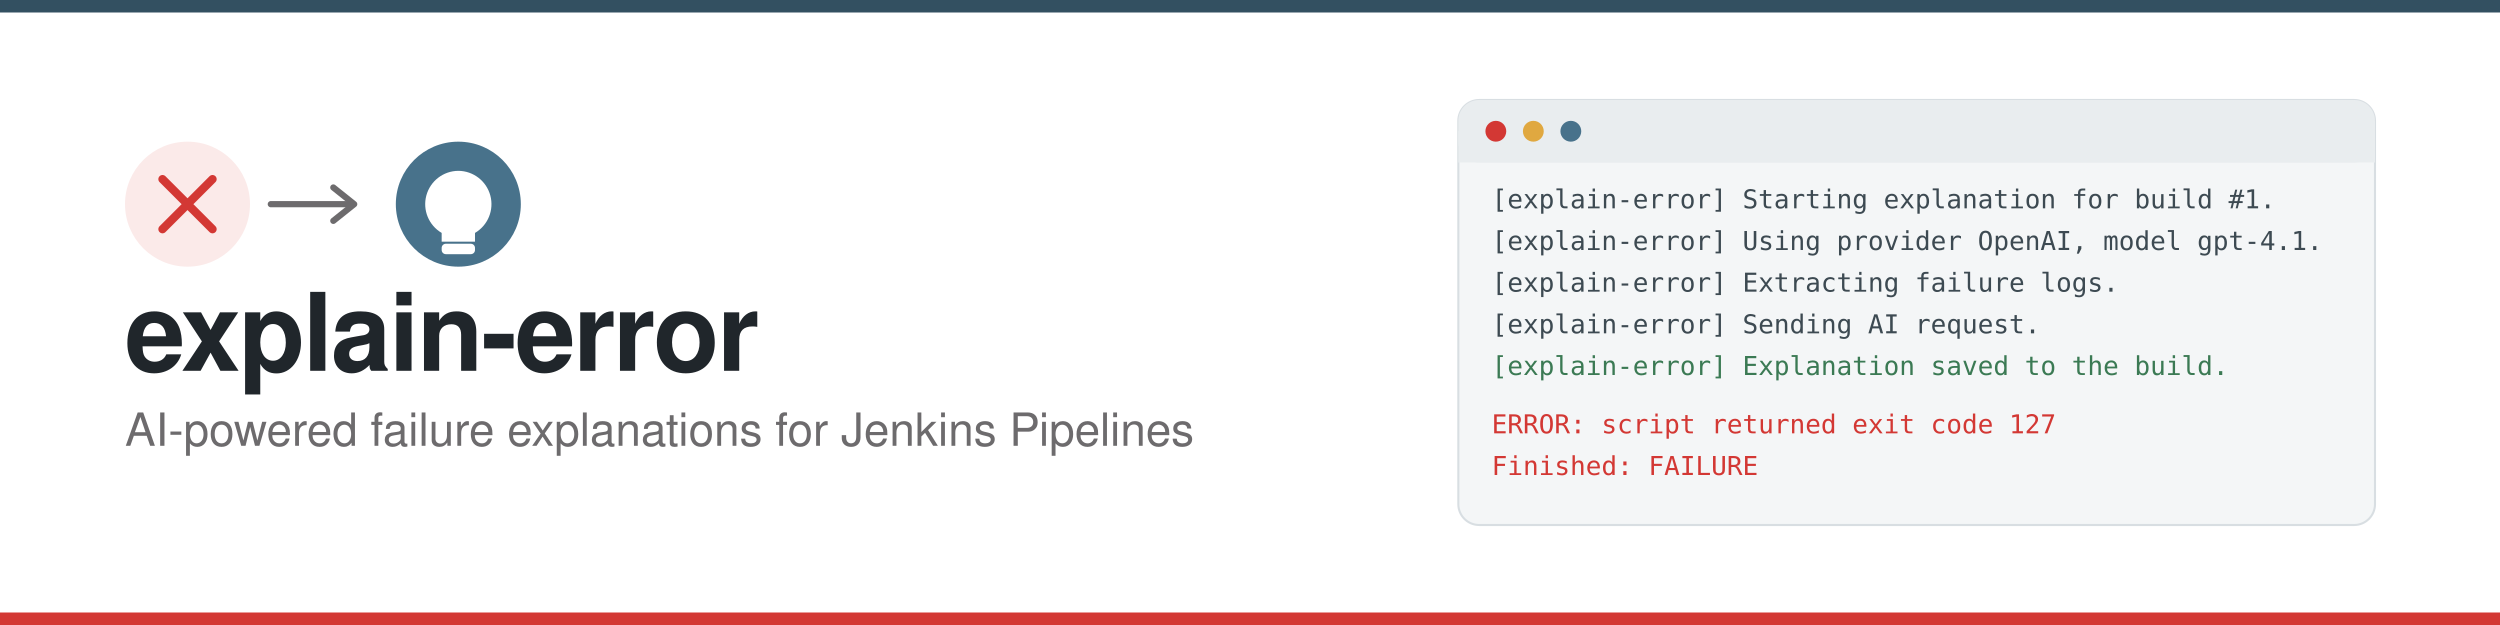
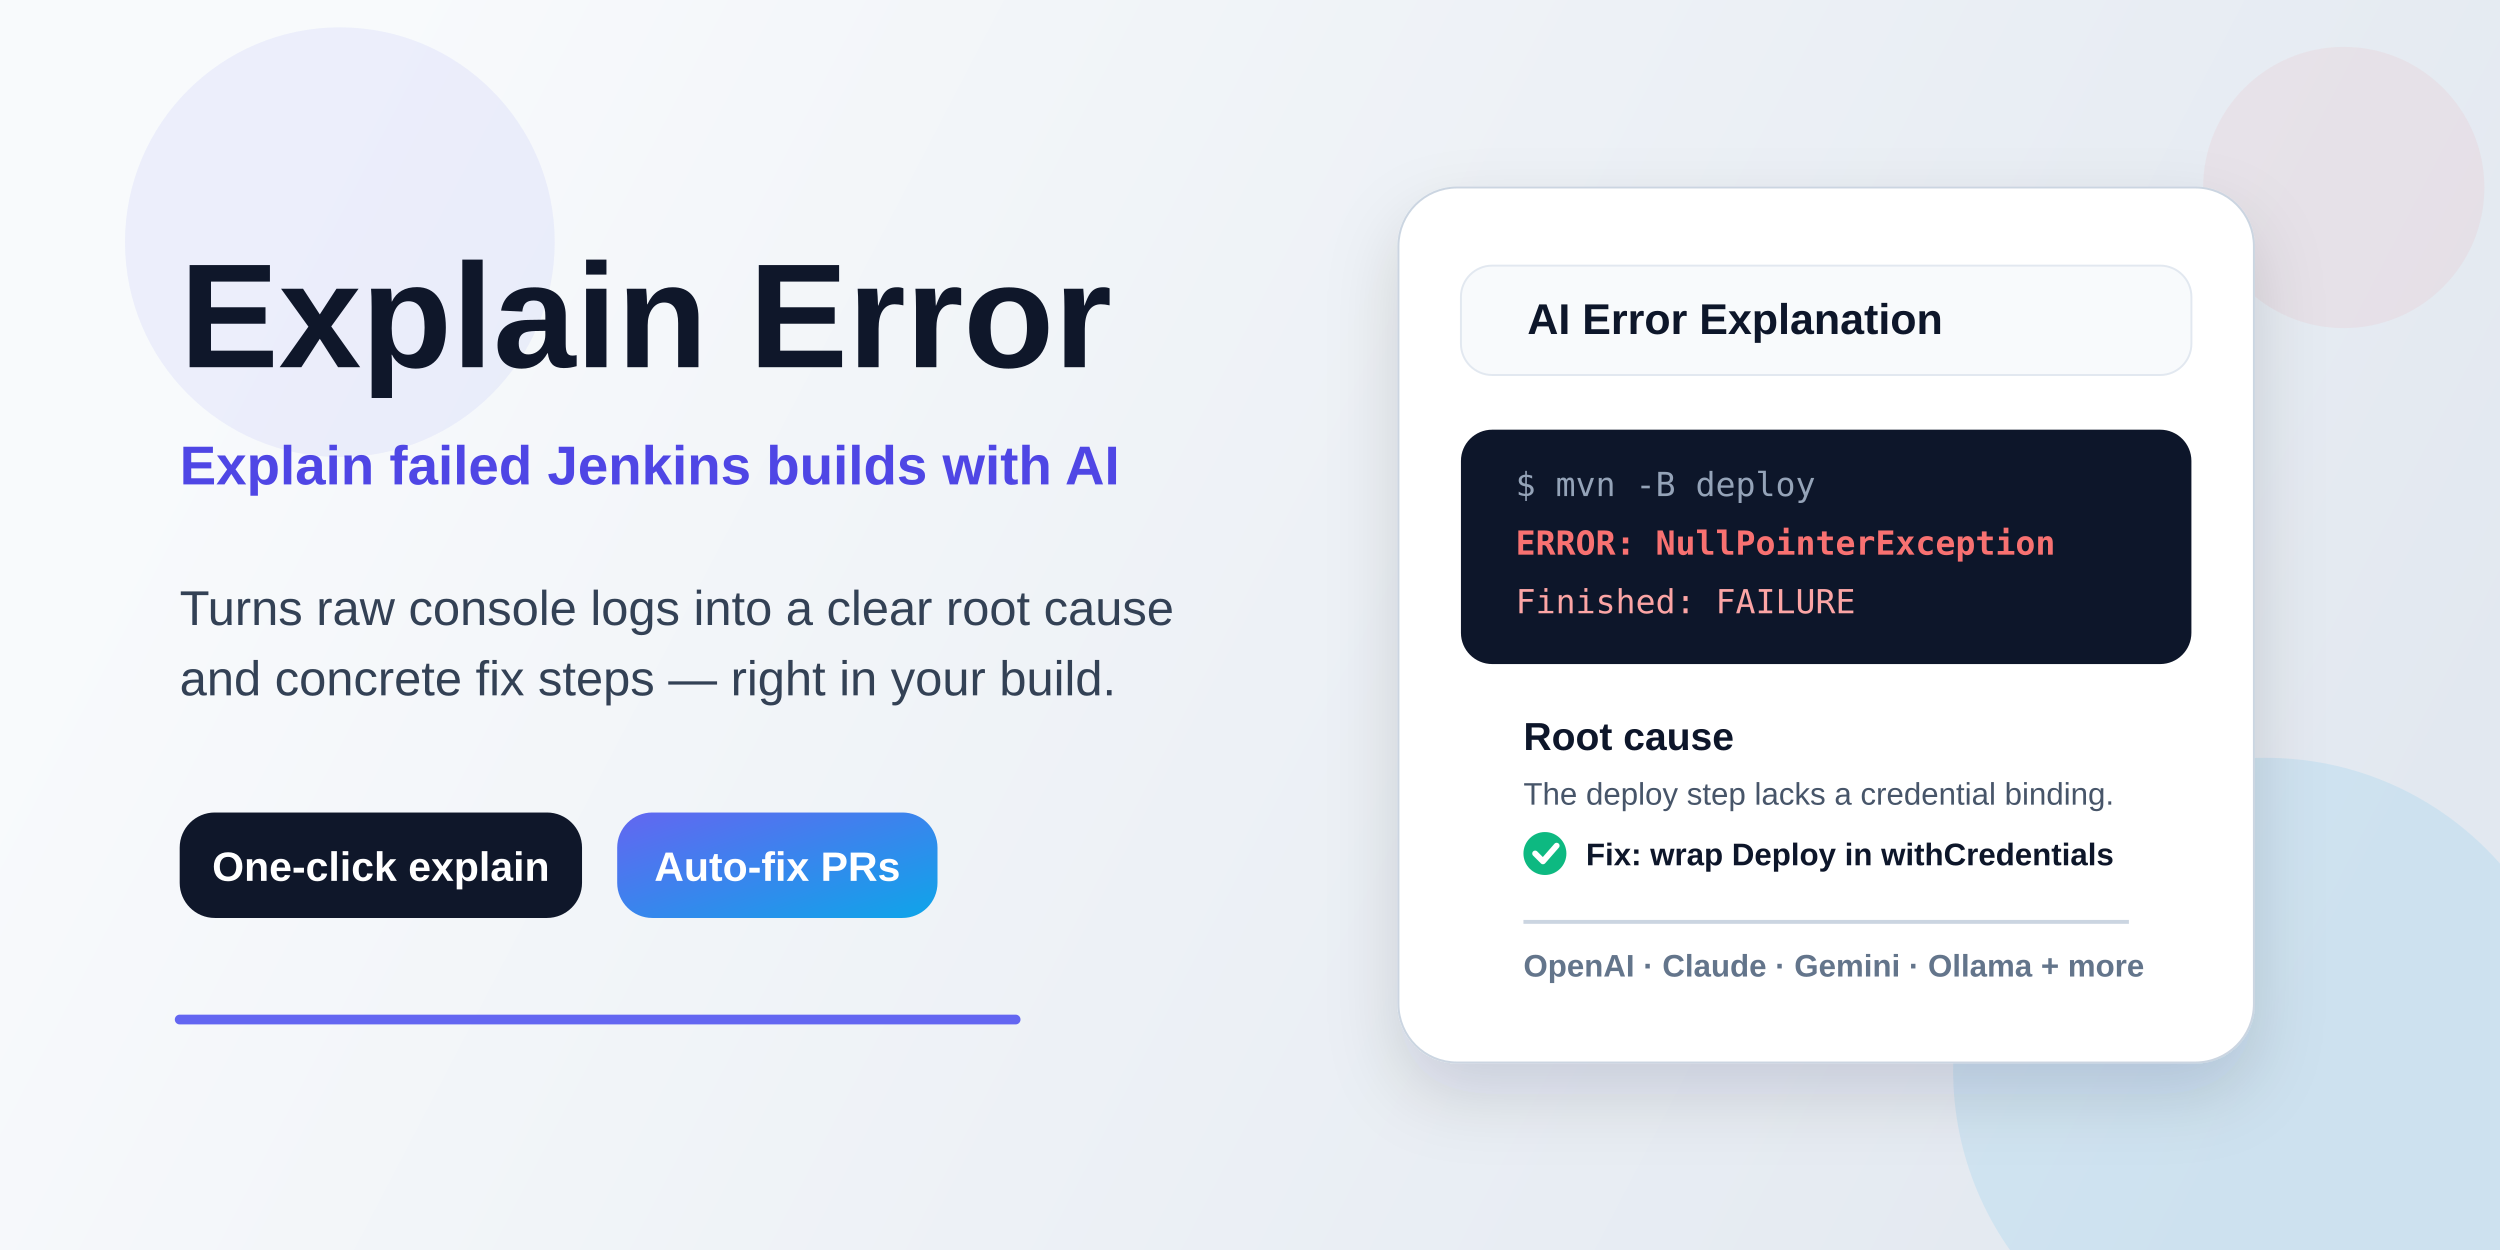
- <svg xmlns="http://www.w3.org/2000/svg" width="1200" height="300" viewBox="0 0 1200 300" font-family="Helvetica, Arial, sans-serif">
-   <rect width="1200" height="300" fill="#ffffff" />
-   <rect width="1200" height="6" fill="#335061" />
-   <rect width="1200" height="6" y="294" fill="#D33834" />
-   <g transform="translate(60,0)">
-     <g transform="translate(0,68)">
-       <circle cx="30" cy="30" r="30" fill="#FBEAE9" />
-       <path d="M18 18 L42 42 M42 18 L18 42" stroke="#D33834" stroke-width="4" stroke-linecap="round" />
-       <path d="M70 30 H108" stroke="#6D6B6D" stroke-width="3" stroke-linecap="round" />
-       <path d="M100 22 L110 30 L100 38" fill="none" stroke="#6D6B6D" stroke-width="3" stroke-linecap="round" stroke-linejoin="round" />
-       <circle cx="160" cy="30" r="30" fill="#48728B" />
-       <path d="M160 14 a16 16 0 0 1 8 29.8 V48 h-16 v-4.2 A16 16 0 0 1 160 14 Z" fill="#ffffff" />
-       <rect x="152" y="49" width="16" height="5" rx="2" fill="#ffffff" />
-     </g>
-     <text x="0" y="178" fill="#20262B" font-size="52" font-weight="700" letter-spacing="-1">explain-error</text>
-     <text x="0" y="214" fill="#6D6B6D" font-size="22" font-weight="400">AI-powered failure explanations for Jenkins Pipelines</text>
+ <svg xmlns="http://www.w3.org/2000/svg" width="1280" height="640" viewBox="0 0 1280 640" fill="none">
+   <defs>
+     <linearGradient id="bg" x1="160" y1="70" x2="1160" y2="590" gradientUnits="userSpaceOnUse">
+       <stop stop-color="#F8FAFC" />
+       <stop offset="1" stop-color="#E2E8F0" />
+     </linearGradient>
+     <linearGradient id="accent" x1="0" y1="0" x2="1" y2="1">
+       <stop stop-color="#6366F1" />
+       <stop offset="1" stop-color="#0EA5E9" />
+     </linearGradient>
+     <filter id="shadow" x="-20%" y="-20%" width="140%" height="140%">
+       <feDropShadow dx="0" dy="16" stdDeviation="18" flood-color="#0F172A" flood-opacity="0.14" />
+     </filter>
+   </defs>
+   <rect width="1280" height="640" fill="url(#bg)" />
+   <circle cx="174" cy="124" r="110" fill="#6366F1" fill-opacity="0.08" />
+   <circle cx="1160" cy="548" r="160" fill="#0EA5E9" fill-opacity="0.10" />
+   <circle cx="1200" cy="96" r="72" fill="#EF4444" fill-opacity="0.06" />
+   <g filter="url(#shadow)">
+     <rect x="716" y="96" width="438" height="448" rx="30" fill="white" stroke="#CBD5E1" />
+     <rect x="748" y="136" width="374" height="56" rx="16" fill="#F8FAFC" stroke="#E2E8F0" />
+     <text x="782" y="171" fill="#0F172A" font-family="Arial, Helvetica, sans-serif" font-size="22" font-weight="700">AI Error Explanation</text>
+     <rect x="748" y="220" width="374" height="120" rx="16" fill="#0F172A" />
+     <text x="776" y="254" fill="#94A3B8" font-family="Menlo, Consolas, monospace" font-size="17">$ mvn -B deploy</text>
+     <text x="776" y="284" fill="#F87171" font-family="Menlo, Consolas, monospace" font-size="17" font-weight="700">ERROR: NullPointerException</text>
+     <text x="776" y="314" fill="#FCA5A5" font-family="Menlo, Consolas, monospace" font-size="17">Finished: FAILURE</text>
+     <text x="780" y="384" fill="#0F172A" font-family="Arial, Helvetica, sans-serif" font-size="20" font-weight="700">Root cause</text>
+     <text x="780" y="412" fill="#475569" font-family="Arial, Helvetica, sans-serif" font-size="16">The deploy step lacks a credential binding.</text>
+     <circle cx="791" cy="437" r="11" fill="#10B981" />
+     <path d="M786 437L790 441L797 433" stroke="white" stroke-width="3" stroke-linecap="round" stroke-linejoin="round" />
+     <text x="812" y="443" fill="#0F172A" font-family="Arial, Helvetica, sans-serif" font-size="16" font-weight="600">Fix: wrap Deploy in withCredentials</text>
+     <path d="M780 472H1090" stroke="#CBD5E1" stroke-width="2" />
+     <text x="780" y="500" fill="#64748B" font-family="Arial, Helvetica, sans-serif" font-size="16" font-weight="600">OpenAI · Claude · Gemini · Ollama + more</text>
  </g>
-   <g transform="translate(700,48)">
-     <rect width="440" height="204" rx="10" fill="#F4F6F7" stroke="#D8DEE2" stroke-width="1" />
-     <rect width="440" height="30" rx="10" fill="#E9EDEF" />
-     <rect width="440" height="15" y="15" fill="#E9EDEF" />
-     <circle cx="18" cy="15" r="5" fill="#D33834" />
-     <circle cx="36" cy="15" r="5" fill="#E0A840" />
-     <circle cx="54" cy="15" r="5" fill="#48728B" />
-     <g font-family="ui-monospace, SFMono-Regular, Menlo, monospace" font-size="12.5" fill="#3D4A52">
-       <text x="16" y="52">[explain-error] Starting explanation for build #1.</text>
-       <text x="16" y="72">[explain-error] Using provider OpenAI, model gpt-4.1.</text>
-       <text x="16" y="92">[explain-error] Extracting failure logs.</text>
-       <text x="16" y="112">[explain-error] Sending AI request.</text>
-       <text x="16" y="132" fill="#3B7A54">[explain-error] Explanation saved to the build.</text>
-       <text x="16" y="160" fill="#D33834">ERROR: script returned exit code 127</text>
-       <text x="16" y="180" fill="#D33834">Finished: FAILURE</text>
-     </g>
+   <text x="92" y="188" fill="#0F172A" font-family="Arial, Helvetica, sans-serif" font-size="76" font-weight="700">Explain Error</text>
+   <text x="92" y="248" fill="#4F46E5" font-family="Arial, Helvetica, sans-serif" font-size="28" font-weight="700">Explain failed Jenkins builds with AI</text>
+   <text x="92" y="320" fill="#334155" font-family="Arial, Helvetica, sans-serif" font-size="25">Turns raw console logs into a clear root cause</text>
+   <text x="92" y="356" fill="#334155" font-family="Arial, Helvetica, sans-serif" font-size="25">and concrete fix steps — right in your build.</text>
+   <g>
+     <rect x="92" y="416" width="206" height="54" rx="18" fill="#0F172A" />
+     <text x="195" y="451" text-anchor="middle" fill="white" font-family="Arial, Helvetica, sans-serif" font-size="21" font-weight="700">One-click explain</text>
+     <rect x="316" y="416" width="164" height="54" rx="18" fill="url(#accent)" />
+     <text x="398" y="451" text-anchor="middle" fill="white" font-family="Arial, Helvetica, sans-serif" font-size="21" font-weight="700">Auto-fix PRs</text>
  </g>
+   <path d="M92 522H520" stroke="#6366F1" stroke-width="5" stroke-linecap="round" />
</svg>
